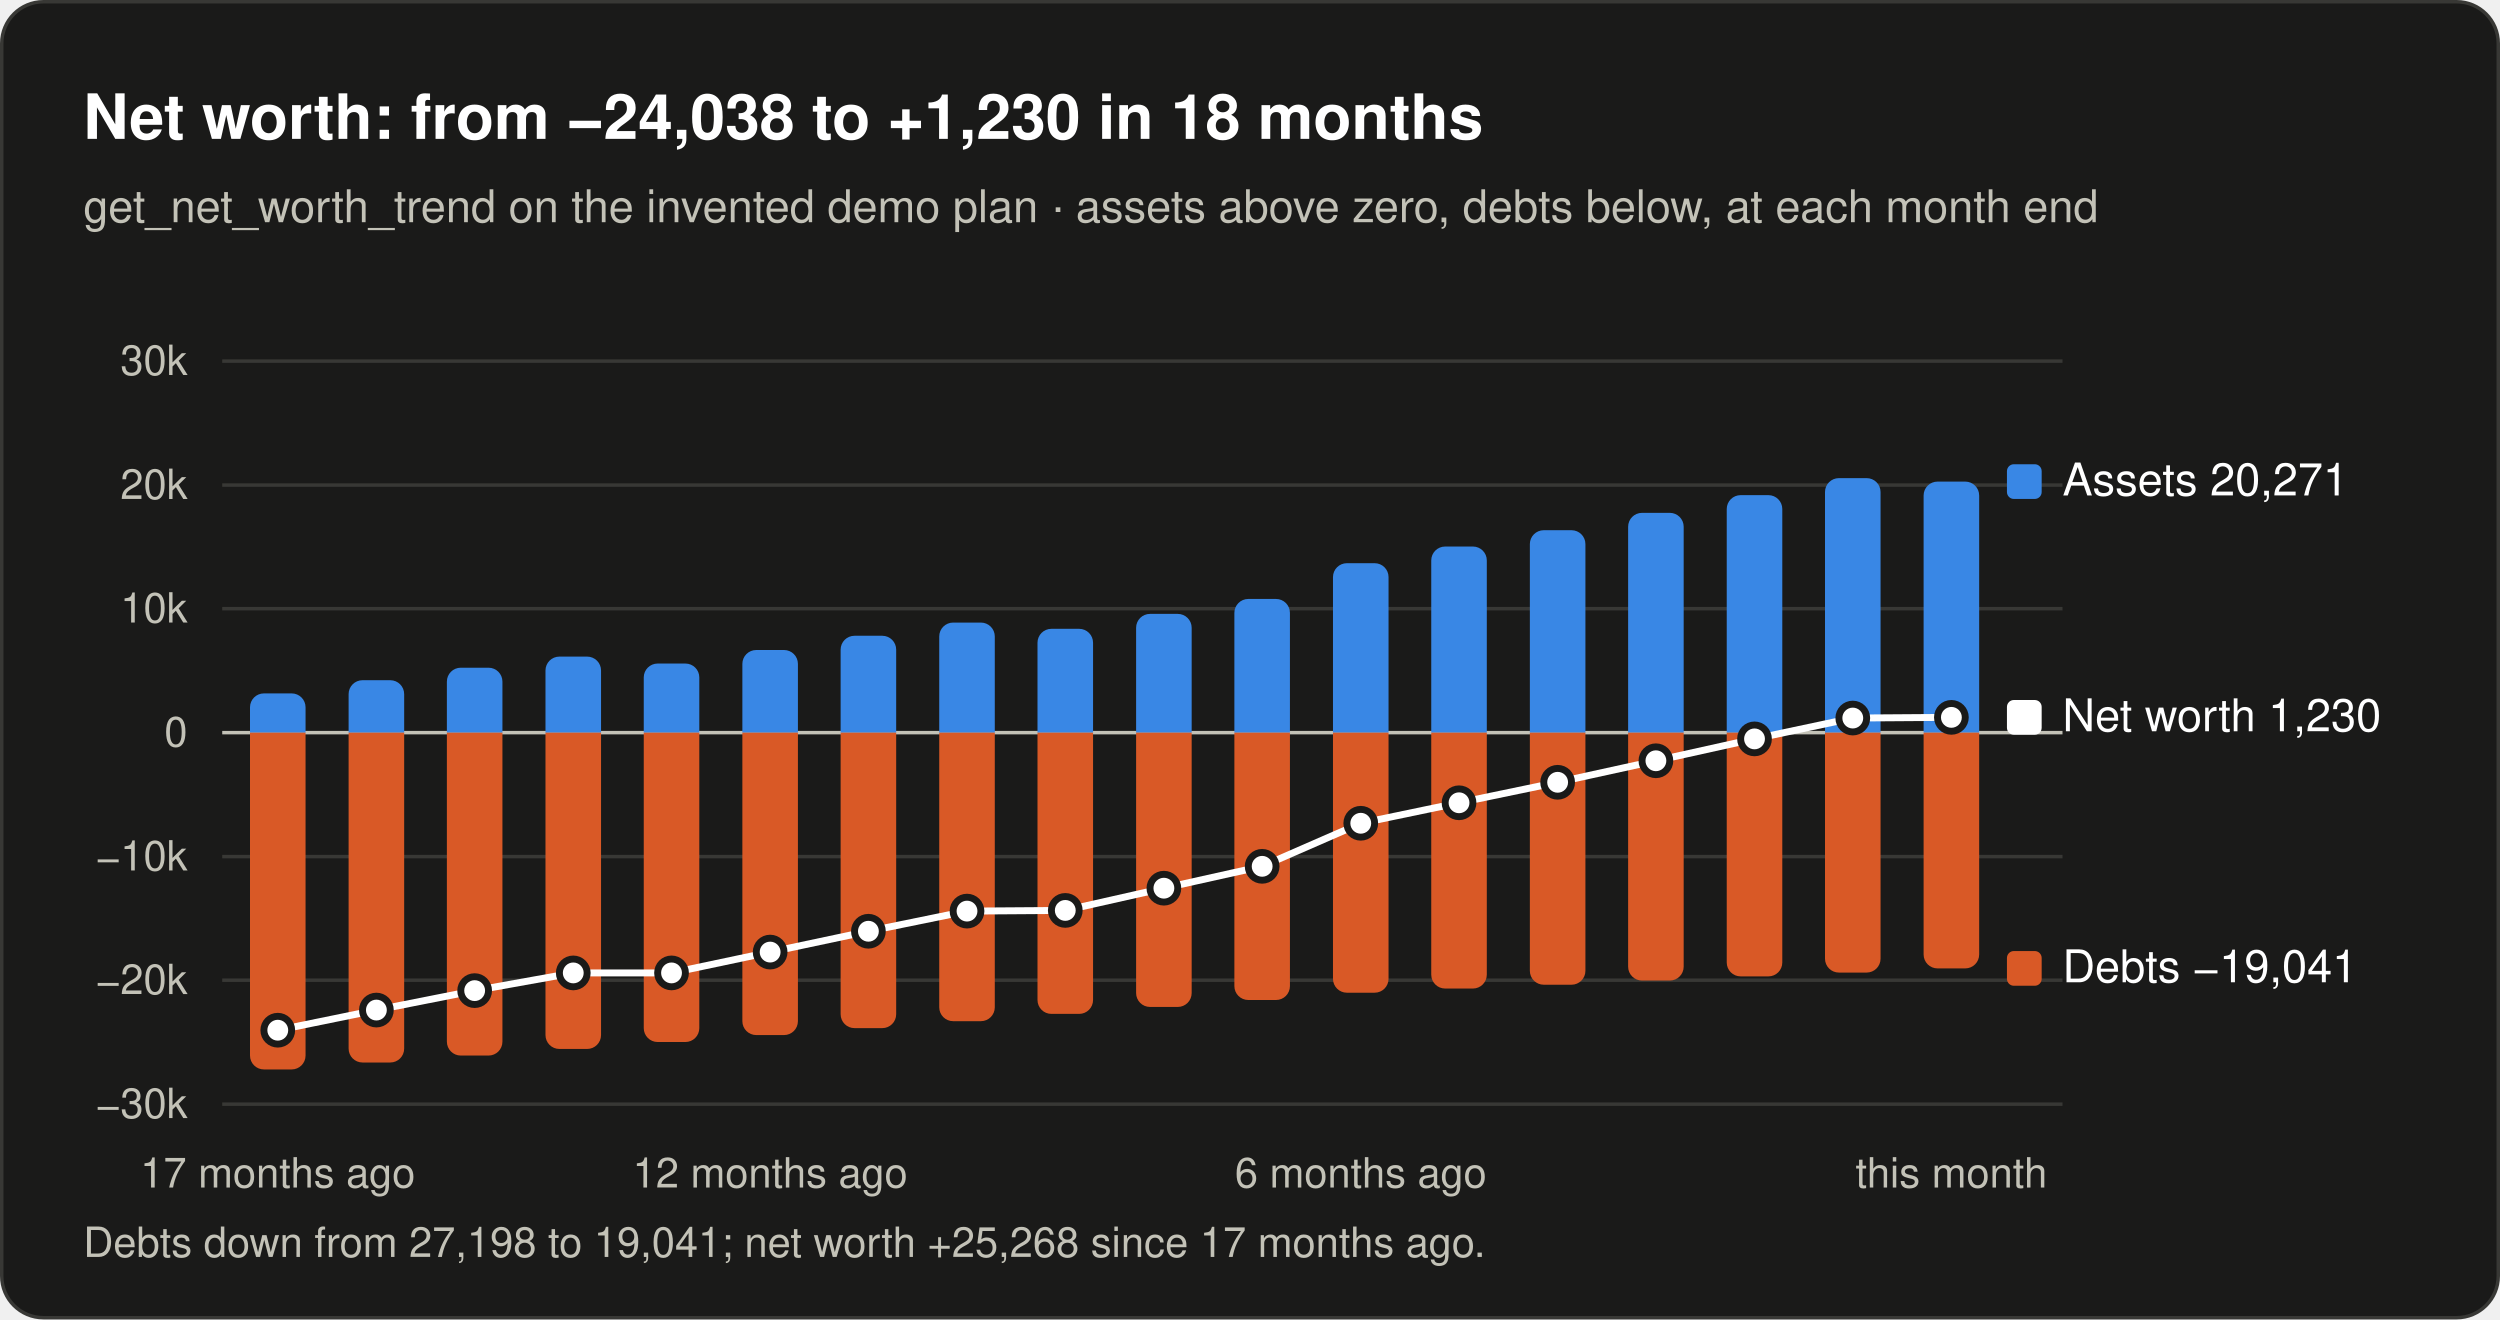
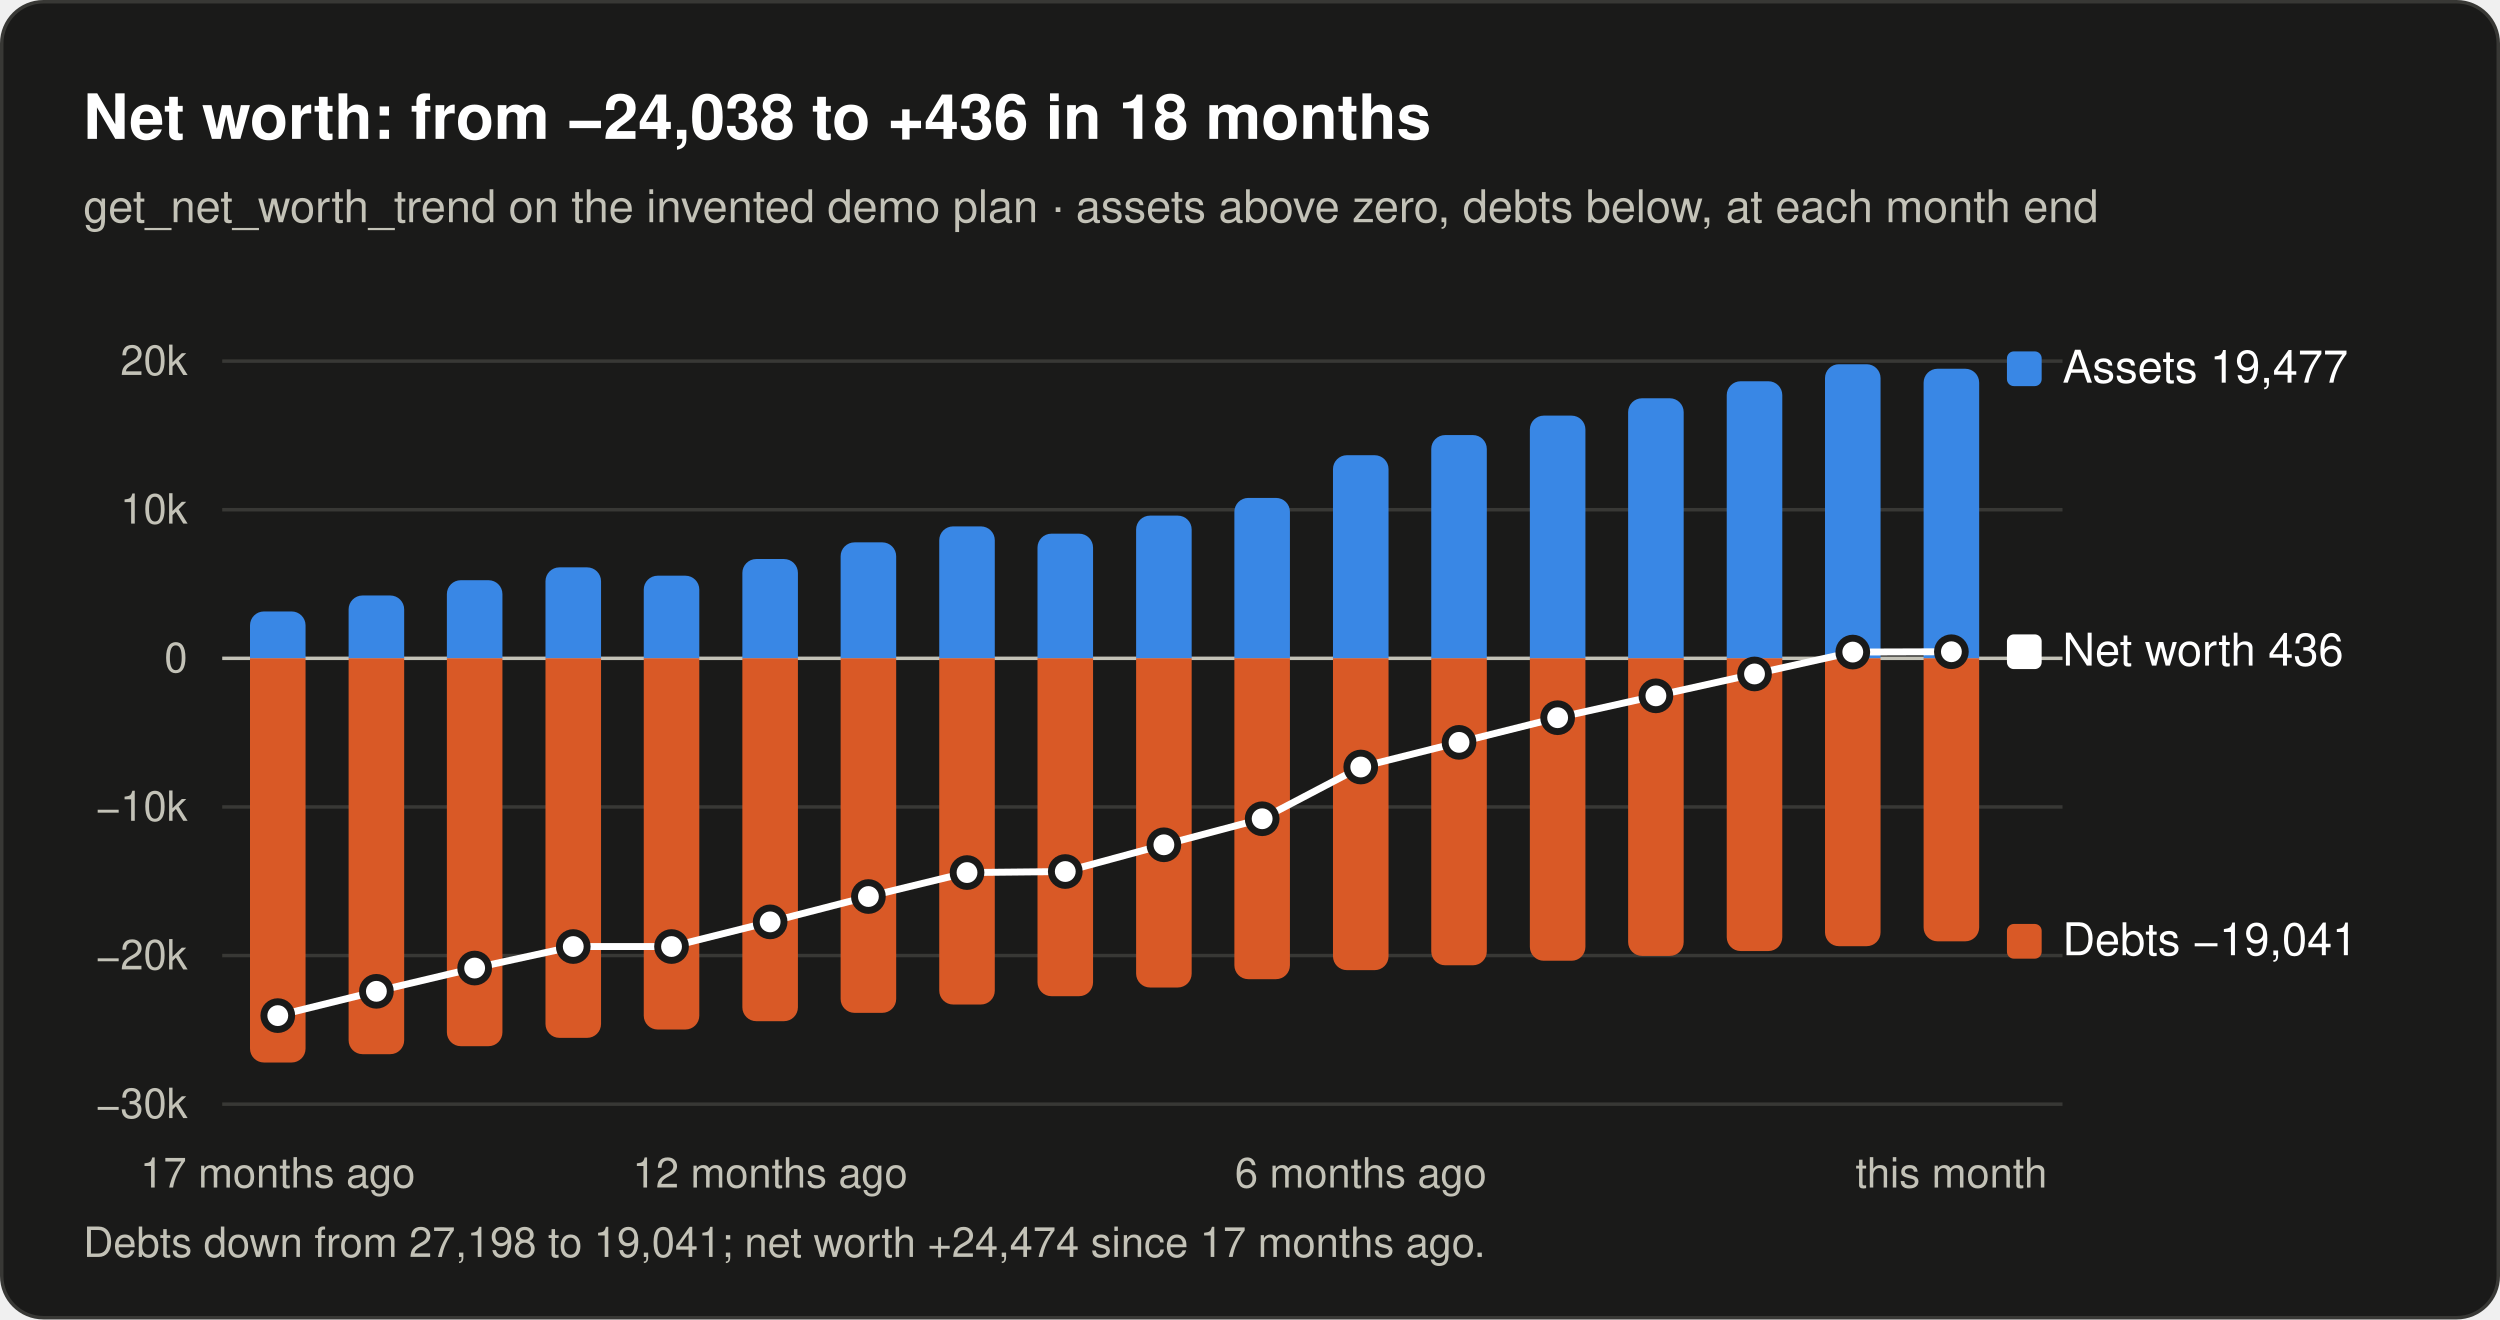
<svg xmlns="http://www.w3.org/2000/svg" width="720" height="380" viewBox="0 0 720 380" font-family="-apple-system, BlinkMacSystemFont, 'Segoe UI', Helvetica, Arial, sans-serif" role="img" aria-labelledby="title desc">
  <rect x="0.5" y="0.5" width="719" height="379" rx="12" fill="#1a1a19" stroke="#383835" />
-   <text x="24" y="40" font-size="18" font-weight="600" fill="#ffffff">Net worth: from −24,038 to +1,230 in 18 months</text>
+   <text x="24" y="40" font-size="18" font-weight="600" fill="#ffffff">Net worth: from −24,038 to +436 in 18 months</text>
  <text x="24" y="64" font-size="13" fill="#c3c2b7">get_net_worth_trend on the invented demo plan · assets above zero, debts below, at each month end</text>
  <line x1="64" x2="594" y1="318.0" y2="318.0" stroke="#383835" stroke-width="1" />
  <text x="54" y="322.0" font-size="12" text-anchor="end" fill="#c3c2b7">−30k</text>
-   <line x1="64" x2="594" y1="282.3" y2="282.3" stroke="#383835" stroke-width="1" />
-   <text x="54" y="286.3" font-size="12" text-anchor="end" fill="#c3c2b7">−20k</text>
-   <line x1="64" x2="594" y1="246.7" y2="246.7" stroke="#383835" stroke-width="1" />
-   <text x="54" y="250.7" font-size="12" text-anchor="end" fill="#c3c2b7">−10k</text>
-   <line x1="64" x2="594" y1="211.0" y2="211.0" stroke="#c3c2b7" stroke-width="1" />
-   <text x="54" y="215.0" font-size="12" text-anchor="end" fill="#c3c2b7">0</text>
-   <line x1="64" x2="594" y1="175.3" y2="175.3" stroke="#383835" stroke-width="1" />
-   <text x="54" y="179.3" font-size="12" text-anchor="end" fill="#c3c2b7">10k</text>
-   <line x1="64" x2="594" y1="139.7" y2="139.7" stroke="#383835" stroke-width="1" />
-   <text x="54" y="143.7" font-size="12" text-anchor="end" fill="#c3c2b7">20k</text>
+   <line x1="64" x2="594" y1="275.2" y2="275.2" stroke="#383835" stroke-width="1" />
+   <text x="54" y="279.2" font-size="12" text-anchor="end" fill="#c3c2b7">−20k</text>
+   <line x1="64" x2="594" y1="232.4" y2="232.4" stroke="#383835" stroke-width="1" />
+   <text x="54" y="236.4" font-size="12" text-anchor="end" fill="#c3c2b7">−10k</text>
+   <line x1="64" x2="594" y1="189.6" y2="189.6" stroke="#c3c2b7" stroke-width="1" />
+   <text x="54" y="193.6" font-size="12" text-anchor="end" fill="#c3c2b7">0</text>
+   <line x1="64" x2="594" y1="146.8" y2="146.8" stroke="#383835" stroke-width="1" />
+   <text x="54" y="150.8" font-size="12" text-anchor="end" fill="#c3c2b7">10k</text>
  <line x1="64" x2="594" y1="104.0" y2="104.0" stroke="#383835" stroke-width="1" />
-   <text x="54" y="108.0" font-size="12" text-anchor="end" fill="#c3c2b7">30k</text>
+   <text x="54" y="108.0" font-size="12" text-anchor="end" fill="#c3c2b7">20k</text>
  <text x="80.0" y="342" font-size="12" text-anchor="middle" fill="#c3c2b7">17 months ago</text>
  <text x="221.8" y="342" font-size="12" text-anchor="middle" fill="#c3c2b7">12 months ago</text>
  <text x="391.9" y="342" font-size="12" text-anchor="middle" fill="#c3c2b7">6 months ago</text>
  <text x="562.0" y="342" font-size="12" text-anchor="middle" fill="#c3c2b7">this month</text>
-   <path d="M72.0,211.0 V203.7 A4.0,4.0 0 0 1 76.0,199.7 H84.0 A4.0,4.0 0 0 1 88.0,203.7 V211.0 Z" fill="#3987e5" />
-   <path d="M72.0,211.0 V304.0 A4.0,4.0 0 0 0 76.0,308.0 H84.0 A4.0,4.0 0 0 0 88.0,304.0 V211.0 Z" fill="#d95926" />
-   <path d="M100.4,211.0 V199.9 A4.0,4.0 0 0 1 104.4,195.9 H112.4 A4.0,4.0 0 0 1 116.4,199.9 V211.0 Z" fill="#3987e5" />
-   <path d="M100.4,211.0 V302.0 A4.0,4.0 0 0 0 104.4,306.0 H112.4 A4.0,4.0 0 0 0 116.4,302.0 V211.0 Z" fill="#d95926" />
-   <path d="M128.7,211.0 V196.3 A4.0,4.0 0 0 1 132.7,192.3 H140.7 A4.0,4.0 0 0 1 144.7,196.3 V211.0 Z" fill="#3987e5" />
-   <path d="M128.7,211.0 V300.0 A4.0,4.0 0 0 0 132.7,304.0 H140.7 A4.0,4.0 0 0 0 144.7,300.0 V211.0 Z" fill="#d95926" />
-   <path d="M157.1,211.0 V193.1 A4.0,4.0 0 0 1 161.1,189.1 H169.1 A4.0,4.0 0 0 1 173.1,193.1 V211.0 Z" fill="#3987e5" />
-   <path d="M157.1,211.0 V298.1 A4.0,4.0 0 0 0 161.1,302.1 H169.1 A4.0,4.0 0 0 0 173.1,298.1 V211.0 Z" fill="#d95926" />
-   <path d="M185.4,211.0 V195.1 A4.0,4.0 0 0 1 189.4,191.1 H197.4 A4.0,4.0 0 0 1 201.4,195.1 V211.0 Z" fill="#3987e5" />
-   <path d="M185.4,211.0 V296.1 A4.0,4.0 0 0 0 189.4,300.1 H197.4 A4.0,4.0 0 0 0 201.4,296.1 V211.0 Z" fill="#d95926" />
-   <path d="M213.8,211.0 V191.2 A4.0,4.0 0 0 1 217.8,187.2 H225.8 A4.0,4.0 0 0 1 229.8,191.2 V211.0 Z" fill="#3987e5" />
-   <path d="M213.8,211.0 V294.1 A4.0,4.0 0 0 0 217.8,298.1 H225.8 A4.0,4.0 0 0 0 229.8,294.1 V211.0 Z" fill="#d95926" />
-   <path d="M242.1,211.0 V187.1 A4.0,4.0 0 0 1 246.1,183.1 H254.1 A4.0,4.0 0 0 1 258.1,187.1 V211.0 Z" fill="#3987e5" />
-   <path d="M242.1,211.0 V292.1 A4.0,4.0 0 0 0 246.1,296.1 H254.1 A4.0,4.0 0 0 0 258.1,292.1 V211.0 Z" fill="#d95926" />
-   <path d="M270.5,211.0 V183.3 A4.0,4.0 0 0 1 274.5,179.3 H282.5 A4.0,4.0 0 0 1 286.5,183.3 V211.0 Z" fill="#3987e5" />
-   <path d="M270.5,211.0 V290.1 A4.0,4.0 0 0 0 274.5,294.1 H282.5 A4.0,4.0 0 0 0 286.5,290.1 V211.0 Z" fill="#d95926" />
-   <path d="M298.8,211.0 V185.1 A4.0,4.0 0 0 1 302.8,181.1 H310.8 A4.0,4.0 0 0 1 314.8,185.1 V211.0 Z" fill="#3987e5" />
-   <path d="M298.8,211.0 V288.0 A4.0,4.0 0 0 0 302.8,292.0 H310.8 A4.0,4.0 0 0 0 314.8,288.0 V211.0 Z" fill="#d95926" />
-   <path d="M327.2,211.0 V180.8 A4.0,4.0 0 0 1 331.2,176.8 H339.2 A4.0,4.0 0 0 1 343.2,180.8 V211.0 Z" fill="#3987e5" />
-   <path d="M327.2,211.0 V286.0 A4.0,4.0 0 0 0 331.2,290.0 H339.2 A4.0,4.0 0 0 0 343.2,286.0 V211.0 Z" fill="#d95926" />
-   <path d="M355.5,211.0 V176.5 A4.0,4.0 0 0 1 359.5,172.5 H367.5 A4.0,4.0 0 0 1 371.5,176.5 V211.0 Z" fill="#3987e5" />
-   <path d="M355.5,211.0 V284.0 A4.0,4.0 0 0 0 359.5,288.0 H367.5 A4.0,4.0 0 0 0 371.5,284.0 V211.0 Z" fill="#d95926" />
-   <path d="M383.9,211.0 V166.2 A4.0,4.0 0 0 1 387.9,162.2 H395.9 A4.0,4.0 0 0 1 399.9,166.2 V211.0 Z" fill="#3987e5" />
-   <path d="M383.9,211.0 V281.9 A4.0,4.0 0 0 0 387.9,285.9 H395.9 A4.0,4.0 0 0 0 399.9,281.9 V211.0 Z" fill="#d95926" />
-   <path d="M412.2,211.0 V161.4 A4.0,4.0 0 0 1 416.2,157.4 H424.2 A4.0,4.0 0 0 1 428.2,161.4 V211.0 Z" fill="#3987e5" />
-   <path d="M412.2,211.0 V280.7 A4.0,4.0 0 0 0 416.2,284.7 H424.2 A4.0,4.0 0 0 0 428.2,280.7 V211.0 Z" fill="#d95926" />
-   <path d="M440.6,211.0 V156.7 A4.0,4.0 0 0 1 444.6,152.7 H452.6 A4.0,4.0 0 0 1 456.6,156.7 V211.0 Z" fill="#3987e5" />
-   <path d="M440.6,211.0 V279.6 A4.0,4.0 0 0 0 444.6,283.6 H452.6 A4.0,4.0 0 0 0 456.6,279.6 V211.0 Z" fill="#d95926" />
-   <path d="M468.9,211.0 V151.7 A4.0,4.0 0 0 1 472.9,147.7 H480.9 A4.0,4.0 0 0 1 484.9,151.7 V211.0 Z" fill="#3987e5" />
-   <path d="M468.9,211.0 V278.4 A4.0,4.0 0 0 0 472.9,282.4 H480.9 A4.0,4.0 0 0 0 484.9,278.4 V211.0 Z" fill="#d95926" />
-   <path d="M497.3,211.0 V146.6 A4.0,4.0 0 0 1 501.3,142.6 H509.3 A4.0,4.0 0 0 1 513.3,146.6 V211.0 Z" fill="#3987e5" />
-   <path d="M497.3,211.0 V277.2 A4.0,4.0 0 0 0 501.3,281.2 H509.3 A4.0,4.0 0 0 0 513.3,277.2 V211.0 Z" fill="#d95926" />
-   <path d="M525.6,211.0 V141.7 A4.0,4.0 0 0 1 529.6,137.7 H537.6 A4.0,4.0 0 0 1 541.6,141.7 V211.0 Z" fill="#3987e5" />
-   <path d="M525.6,211.0 V276.1 A4.0,4.0 0 0 0 529.6,280.1 H537.6 A4.0,4.0 0 0 0 541.6,276.1 V211.0 Z" fill="#d95926" />
-   <path d="M554.0,211.0 V142.7 A4.0,4.0 0 0 1 558.0,138.7 H566.0 A4.0,4.0 0 0 1 570.0,142.7 V211.0 Z" fill="#3987e5" />
-   <path d="M554.0,211.0 V274.9 A4.0,4.0 0 0 0 558.0,278.9 H566.0 A4.0,4.0 0 0 0 570.0,274.9 V211.0 Z" fill="#d95926" />
-   <polyline points="80.0,296.7 108.4,290.9 136.7,285.3 165.1,280.2 193.4,280.2 221.8,274.2 250.1,268.2 278.5,262.4 306.8,262.2 335.2,255.8 363.5,249.5 391.9,237.1 420.2,231.2 448.6,225.3 476.9,219.1 505.3,212.8 533.6,206.8 562.0,206.6" fill="none" stroke="#ffffff" stroke-width="2" stroke-linejoin="round" />
-   <circle cx="80.0" cy="296.7" r="4" fill="#ffffff" stroke="#1a1a19" stroke-width="2" />
-   <circle cx="108.4" cy="290.9" r="4" fill="#ffffff" stroke="#1a1a19" stroke-width="2" />
-   <circle cx="136.7" cy="285.3" r="4" fill="#ffffff" stroke="#1a1a19" stroke-width="2" />
-   <circle cx="165.1" cy="280.2" r="4" fill="#ffffff" stroke="#1a1a19" stroke-width="2" />
-   <circle cx="193.4" cy="280.2" r="4" fill="#ffffff" stroke="#1a1a19" stroke-width="2" />
-   <circle cx="221.8" cy="274.2" r="4" fill="#ffffff" stroke="#1a1a19" stroke-width="2" />
-   <circle cx="250.1" cy="268.2" r="4" fill="#ffffff" stroke="#1a1a19" stroke-width="2" />
-   <circle cx="278.5" cy="262.4" r="4" fill="#ffffff" stroke="#1a1a19" stroke-width="2" />
-   <circle cx="306.8" cy="262.2" r="4" fill="#ffffff" stroke="#1a1a19" stroke-width="2" />
-   <circle cx="335.2" cy="255.8" r="4" fill="#ffffff" stroke="#1a1a19" stroke-width="2" />
-   <circle cx="363.5" cy="249.5" r="4" fill="#ffffff" stroke="#1a1a19" stroke-width="2" />
-   <circle cx="391.9" cy="237.1" r="4" fill="#ffffff" stroke="#1a1a19" stroke-width="2" />
-   <circle cx="420.2" cy="231.2" r="4" fill="#ffffff" stroke="#1a1a19" stroke-width="2" />
-   <circle cx="448.6" cy="225.3" r="4" fill="#ffffff" stroke="#1a1a19" stroke-width="2" />
-   <circle cx="476.9" cy="219.1" r="4" fill="#ffffff" stroke="#1a1a19" stroke-width="2" />
-   <circle cx="505.3" cy="212.8" r="4" fill="#ffffff" stroke="#1a1a19" stroke-width="2" />
-   <circle cx="533.6" cy="206.8" r="4" fill="#ffffff" stroke="#1a1a19" stroke-width="2" />
-   <circle cx="562.0" cy="206.6" r="4" fill="#ffffff" stroke="#1a1a19" stroke-width="2" />
-   <rect x="578.0" y="133.7" width="10" height="10" rx="2" fill="#3987e5" />
-   <text x="594.0" y="142.7" font-size="13" fill="#ffffff">Assets 20,271</text>
-   <rect x="578.0" y="201.6" width="10" height="10" rx="2" fill="#ffffff" />
-   <text x="594.0" y="210.6" font-size="13" fill="#ffffff">Net worth 1,230</text>
-   <rect x="578.0" y="273.9" width="10" height="10" rx="2" fill="#d95926" />
-   <text x="594.0" y="282.9" font-size="13" fill="#ffffff">Debts −19,041</text>
-   <text x="24" y="362" font-size="12" fill="#c3c2b7">Debts down from 27,198 to 19,041; net worth +25,268 since 17 months ago.</text>
+   <path d="M72.0,189.6 V180.1 A4.0,4.0 0 0 1 76.0,176.1 H84.0 A4.0,4.0 0 0 1 88.0,180.1 V189.6 Z" fill="#3987e5" />
+   <path d="M72.0,189.6 V302.0 A4.0,4.0 0 0 0 76.0,306.0 H84.0 A4.0,4.0 0 0 0 88.0,302.0 V189.6 Z" fill="#d95926" />
+   <path d="M100.4,189.6 V175.5 A4.0,4.0 0 0 1 104.4,171.5 H112.4 A4.0,4.0 0 0 1 116.4,175.5 V189.6 Z" fill="#3987e5" />
+   <path d="M100.4,189.6 V299.6 A4.0,4.0 0 0 0 104.4,303.6 H112.4 A4.0,4.0 0 0 0 116.4,299.6 V189.6 Z" fill="#d95926" />
+   <path d="M128.7,189.6 V171.1 A4.0,4.0 0 0 1 132.7,167.1 H140.7 A4.0,4.0 0 0 1 144.7,171.1 V189.6 Z" fill="#3987e5" />
+   <path d="M128.7,189.6 V297.3 A4.0,4.0 0 0 0 132.7,301.3 H140.7 A4.0,4.0 0 0 0 144.7,297.3 V189.6 Z" fill="#d95926" />
+   <path d="M157.1,189.6 V167.4 A4.0,4.0 0 0 1 161.1,163.4 H169.1 A4.0,4.0 0 0 1 173.1,167.4 V189.6 Z" fill="#3987e5" />
+   <path d="M157.1,189.6 V294.9 A4.0,4.0 0 0 0 161.1,298.9 H169.1 A4.0,4.0 0 0 0 173.1,294.9 V189.6 Z" fill="#d95926" />
+   <path d="M185.4,189.6 V169.8 A4.0,4.0 0 0 1 189.4,165.8 H197.4 A4.0,4.0 0 0 1 201.4,169.8 V189.6 Z" fill="#3987e5" />
+   <path d="M185.4,189.6 V292.5 A4.0,4.0 0 0 0 189.4,296.5 H197.4 A4.0,4.0 0 0 0 201.4,292.5 V189.6 Z" fill="#d95926" />
+   <path d="M213.8,189.6 V165.0 A4.0,4.0 0 0 1 217.8,161.0 H225.8 A4.0,4.0 0 0 1 229.8,165.0 V189.6 Z" fill="#3987e5" />
+   <path d="M213.8,189.6 V290.1 A4.0,4.0 0 0 0 217.8,294.1 H225.8 A4.0,4.0 0 0 0 229.8,290.1 V189.6 Z" fill="#d95926" />
+   <path d="M242.1,189.6 V160.2 A4.0,4.0 0 0 1 246.1,156.2 H254.1 A4.0,4.0 0 0 1 258.1,160.2 V189.6 Z" fill="#3987e5" />
+   <path d="M242.1,189.6 V287.7 A4.0,4.0 0 0 0 246.1,291.7 H254.1 A4.0,4.0 0 0 0 258.1,287.7 V189.6 Z" fill="#d95926" />
+   <path d="M270.5,189.6 V155.6 A4.0,4.0 0 0 1 274.5,151.6 H282.5 A4.0,4.0 0 0 1 286.5,155.6 V189.6 Z" fill="#3987e5" />
+   <path d="M270.5,189.6 V285.3 A4.0,4.0 0 0 0 274.5,289.3 H282.5 A4.0,4.0 0 0 0 286.5,285.3 V189.6 Z" fill="#d95926" />
+   <path d="M298.8,189.6 V157.7 A4.0,4.0 0 0 1 302.8,153.7 H310.8 A4.0,4.0 0 0 1 314.8,157.7 V189.6 Z" fill="#3987e5" />
+   <path d="M298.8,189.6 V282.9 A4.0,4.0 0 0 0 302.8,286.9 H310.8 A4.0,4.0 0 0 0 314.8,282.9 V189.6 Z" fill="#d95926" />
+   <path d="M327.2,189.6 V152.5 A4.0,4.0 0 0 1 331.2,148.5 H339.2 A4.0,4.0 0 0 1 343.2,152.5 V189.6 Z" fill="#3987e5" />
+   <path d="M327.2,189.6 V280.4 A4.0,4.0 0 0 0 331.2,284.4 H339.2 A4.0,4.0 0 0 0 343.2,280.4 V189.6 Z" fill="#d95926" />
+   <path d="M355.5,189.6 V147.4 A4.0,4.0 0 0 1 359.5,143.4 H367.5 A4.0,4.0 0 0 1 371.5,147.4 V189.6 Z" fill="#3987e5" />
+   <path d="M355.5,189.6 V278.0 A4.0,4.0 0 0 0 359.5,282.0 H367.5 A4.0,4.0 0 0 0 371.5,278.0 V189.6 Z" fill="#d95926" />
+   <path d="M383.9,189.6 V135.1 A4.0,4.0 0 0 1 387.9,131.1 H395.9 A4.0,4.0 0 0 1 399.9,135.1 V189.6 Z" fill="#3987e5" />
+   <path d="M383.9,189.6 V275.4 A4.0,4.0 0 0 0 387.9,279.4 H395.9 A4.0,4.0 0 0 0 399.9,275.4 V189.6 Z" fill="#d95926" />
+   <path d="M412.2,189.6 V129.3 A4.0,4.0 0 0 1 416.2,125.3 H424.2 A4.0,4.0 0 0 1 428.2,129.3 V189.6 Z" fill="#3987e5" />
+   <path d="M412.2,189.6 V274.0 A4.0,4.0 0 0 0 416.2,278.0 H424.2 A4.0,4.0 0 0 0 428.2,274.0 V189.6 Z" fill="#d95926" />
+   <path d="M440.6,189.6 V123.7 A4.0,4.0 0 0 1 444.6,119.7 H452.6 A4.0,4.0 0 0 1 456.6,123.7 V189.6 Z" fill="#3987e5" />
+   <path d="M440.6,189.6 V272.7 A4.0,4.0 0 0 0 444.6,276.7 H452.6 A4.0,4.0 0 0 0 456.6,272.7 V189.6 Z" fill="#d95926" />
+   <path d="M468.9,189.6 V118.7 A4.0,4.0 0 0 1 472.9,114.7 H480.9 A4.0,4.0 0 0 1 484.9,118.7 V189.6 Z" fill="#3987e5" />
+   <path d="M468.9,189.6 V271.3 A4.0,4.0 0 0 0 472.9,275.3 H480.9 A4.0,4.0 0 0 0 484.9,271.3 V189.6 Z" fill="#d95926" />
+   <path d="M497.3,189.6 V113.8 A4.0,4.0 0 0 1 501.3,109.8 H509.3 A4.0,4.0 0 0 1 513.3,113.8 V189.6 Z" fill="#3987e5" />
+   <path d="M497.3,189.6 V269.9 A4.0,4.0 0 0 0 501.3,273.9 H509.3 A4.0,4.0 0 0 0 513.3,269.9 V189.6 Z" fill="#d95926" />
+   <path d="M525.6,189.6 V108.9 A4.0,4.0 0 0 1 529.6,104.9 H537.6 A4.0,4.0 0 0 1 541.6,108.9 V189.6 Z" fill="#3987e5" />
+   <path d="M525.6,189.6 V268.5 A4.0,4.0 0 0 0 529.6,272.5 H537.6 A4.0,4.0 0 0 0 541.6,268.5 V189.6 Z" fill="#d95926" />
+   <path d="M554.0,189.6 V110.2 A4.0,4.0 0 0 1 558.0,106.2 H566.0 A4.0,4.0 0 0 1 570.0,110.2 V189.6 Z" fill="#3987e5" />
+   <path d="M554.0,189.6 V267.1 A4.0,4.0 0 0 0 558.0,271.1 H566.0 A4.0,4.0 0 0 0 570.0,267.1 V189.6 Z" fill="#d95926" />
+   <polyline points="80.0,292.5 108.4,285.5 136.7,278.8 165.1,272.6 193.4,272.6 221.8,265.5 250.1,258.2 278.5,251.3 306.8,251.0 335.2,243.3 363.5,235.8 391.9,220.9 420.2,213.8 448.6,206.7 476.9,200.4 505.3,194.1 533.6,187.8 562.0,187.7" fill="none" stroke="#ffffff" stroke-width="2" stroke-linejoin="round" />
+   <circle cx="80.0" cy="292.5" r="4" fill="#ffffff" stroke="#1a1a19" stroke-width="2" />
+   <circle cx="108.4" cy="285.5" r="4" fill="#ffffff" stroke="#1a1a19" stroke-width="2" />
+   <circle cx="136.7" cy="278.8" r="4" fill="#ffffff" stroke="#1a1a19" stroke-width="2" />
+   <circle cx="165.1" cy="272.6" r="4" fill="#ffffff" stroke="#1a1a19" stroke-width="2" />
+   <circle cx="193.4" cy="272.6" r="4" fill="#ffffff" stroke="#1a1a19" stroke-width="2" />
+   <circle cx="221.8" cy="265.5" r="4" fill="#ffffff" stroke="#1a1a19" stroke-width="2" />
+   <circle cx="250.1" cy="258.2" r="4" fill="#ffffff" stroke="#1a1a19" stroke-width="2" />
+   <circle cx="278.5" cy="251.3" r="4" fill="#ffffff" stroke="#1a1a19" stroke-width="2" />
+   <circle cx="306.8" cy="251.0" r="4" fill="#ffffff" stroke="#1a1a19" stroke-width="2" />
+   <circle cx="335.2" cy="243.3" r="4" fill="#ffffff" stroke="#1a1a19" stroke-width="2" />
+   <circle cx="363.5" cy="235.8" r="4" fill="#ffffff" stroke="#1a1a19" stroke-width="2" />
+   <circle cx="391.9" cy="220.9" r="4" fill="#ffffff" stroke="#1a1a19" stroke-width="2" />
+   <circle cx="420.2" cy="213.8" r="4" fill="#ffffff" stroke="#1a1a19" stroke-width="2" />
+   <circle cx="448.6" cy="206.7" r="4" fill="#ffffff" stroke="#1a1a19" stroke-width="2" />
+   <circle cx="476.9" cy="200.4" r="4" fill="#ffffff" stroke="#1a1a19" stroke-width="2" />
+   <circle cx="505.3" cy="194.1" r="4" fill="#ffffff" stroke="#1a1a19" stroke-width="2" />
+   <circle cx="533.6" cy="187.8" r="4" fill="#ffffff" stroke="#1a1a19" stroke-width="2" />
+   <circle cx="562.0" cy="187.7" r="4" fill="#ffffff" stroke="#1a1a19" stroke-width="2" />
+   <rect x="578.0" y="101.2" width="10" height="10" rx="2" fill="#3987e5" />
+   <text x="594.0" y="110.2" font-size="13" fill="#ffffff">Assets 19,477</text>
+   <rect x="578.0" y="182.7" width="10" height="10" rx="2" fill="#ffffff" />
+   <text x="594.0" y="191.7" font-size="13" fill="#ffffff">Net worth 436</text>
+   <rect x="578.0" y="266.1" width="10" height="10" rx="2" fill="#d95926" />
+   <text x="594.0" y="275.1" font-size="13" fill="#ffffff">Debts −19,041</text>
+   <text x="24" y="362" font-size="12" fill="#c3c2b7">Debts down from 27,198 to 19,041; net worth +24,474 since 17 months ago.</text>
</svg>
